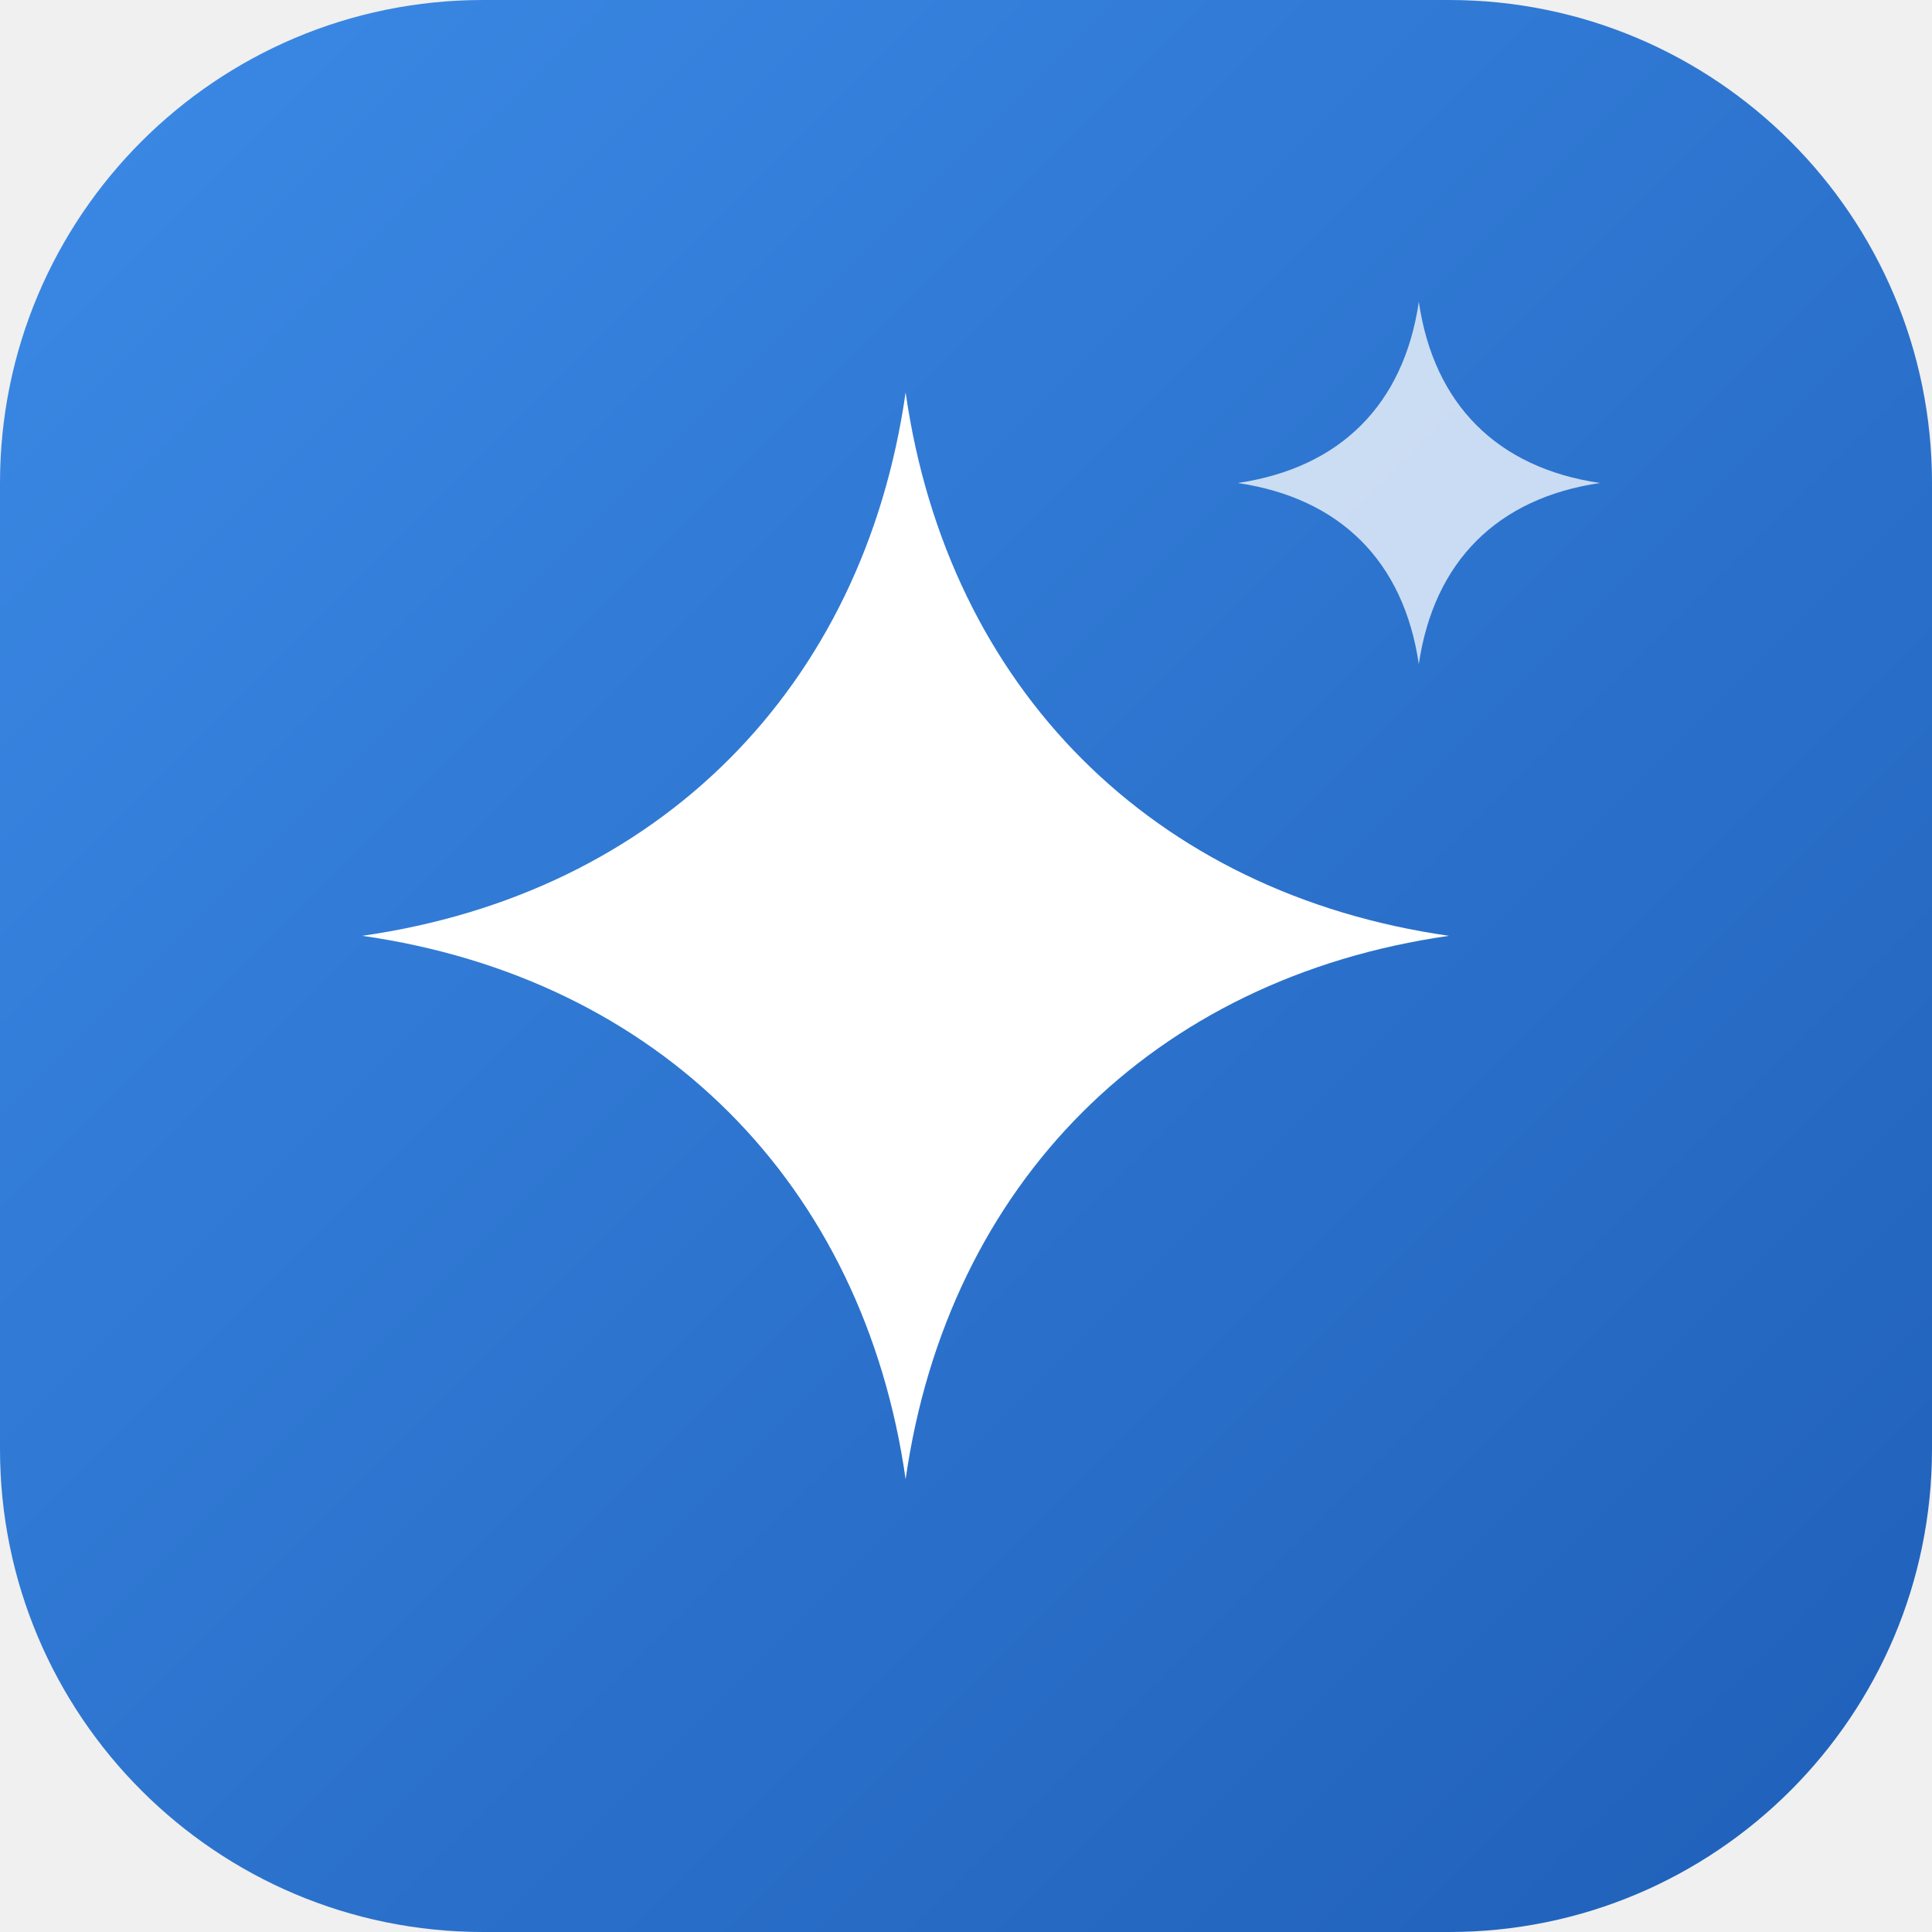
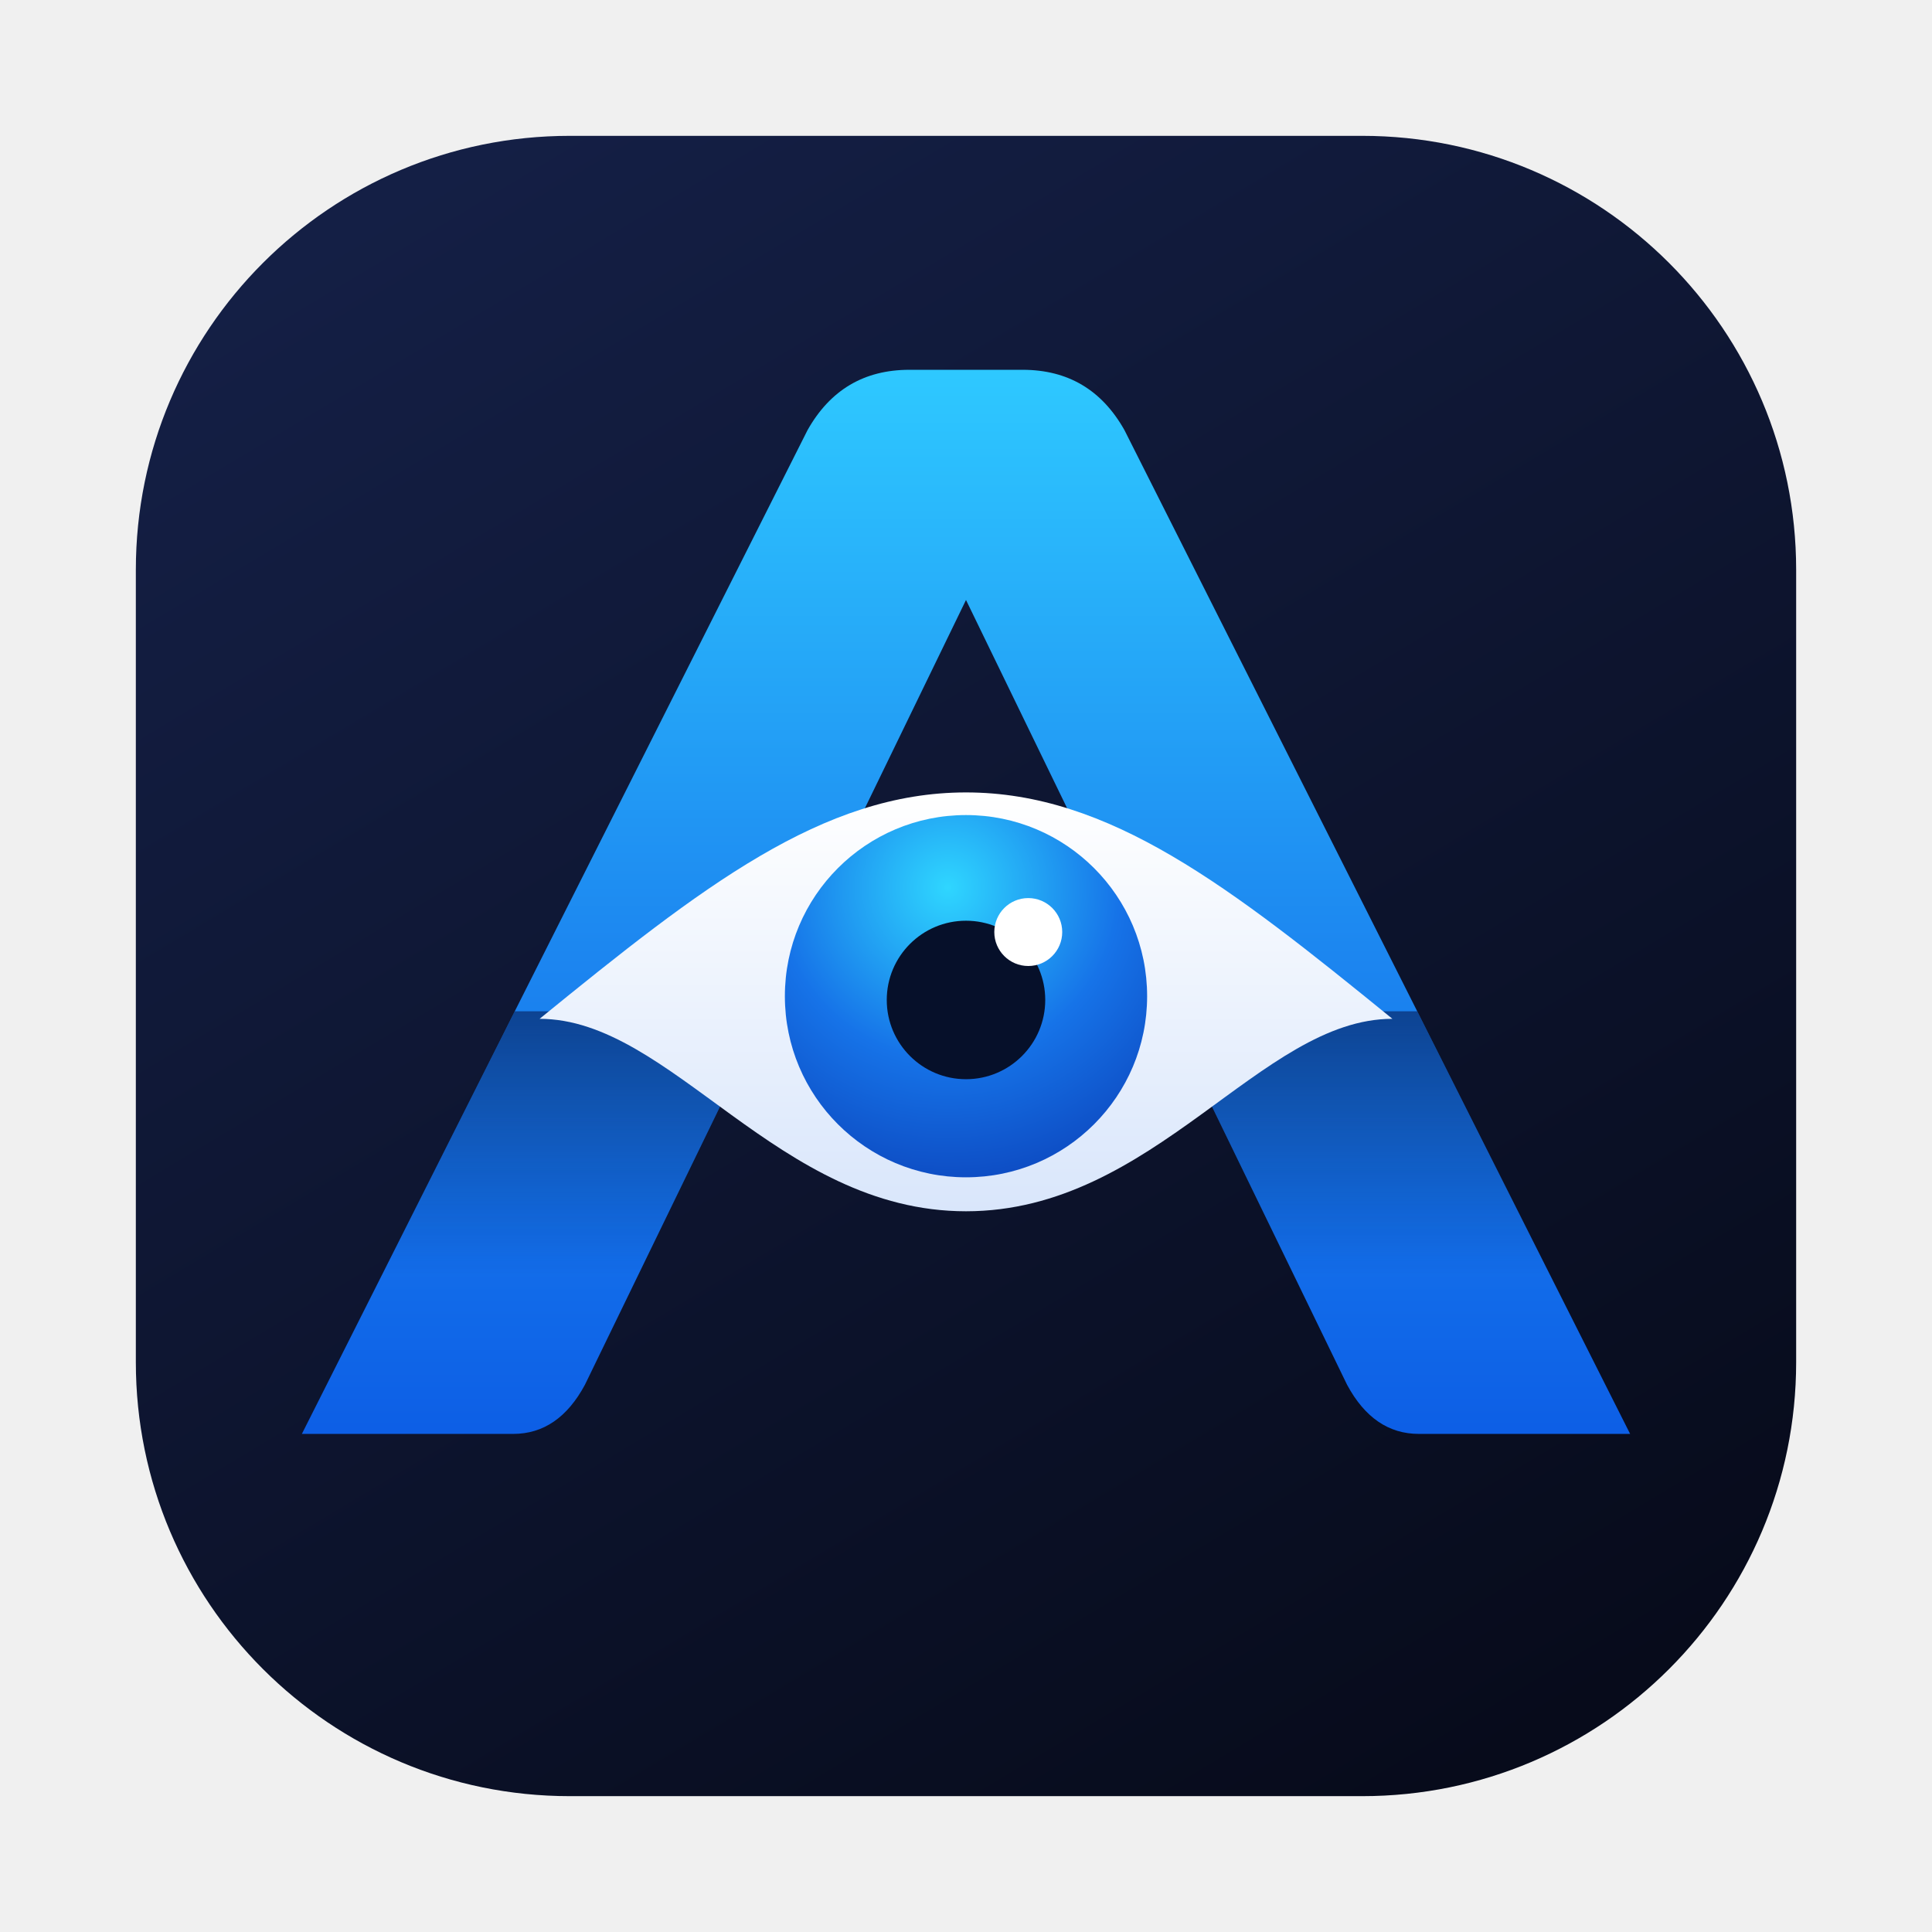
- <svg xmlns="http://www.w3.org/2000/svg" viewBox="0 0 32 32">
+ <svg xmlns="http://www.w3.org/2000/svg" viewBox="0 0 1024 1024">
  <defs>
-     <linearGradient id="g" x1="0" y1="0" x2="1" y2="1">
-       <stop offset="0" stop-color="#3b8ae6" />
-       <stop offset="1" stop-color="#1f5fb8" />
+     <linearGradient id="bg" x1="0.2" y1="0" x2="0.8" y2="1">
+       <stop offset="0" stop-color="#141f45" />
+       <stop offset="1" stop-color="#070b1b" />
    </linearGradient>
+     <linearGradient id="a" x1="0" y1="0" x2="0" y2="1">
+       <stop offset="0" stop-color="#2ec8ff" />
+       <stop offset="0.55" stop-color="#1c86f0" />
+       <stop offset="1" stop-color="#0d5fe6" />
+     </linearGradient>
+     <linearGradient id="fold" x1="0" y1="0" x2="0" y2="1">
+       <stop offset="0" stop-color="#021046" stop-opacity="0.55" />
+       <stop offset="1" stop-color="#021046" stop-opacity="0" />
+     </linearGradient>
+     <linearGradient id="white" x1="0" y1="0" x2="0" y2="1">
+       <stop offset="0" stop-color="#ffffff" />
+       <stop offset="1" stop-color="#d9e6fb" />
+     </linearGradient>
+     <radialGradient id="iris" cx="0.45" cy="0.2" r="0.95">
+       <stop offset="0" stop-color="#2fd6ff" />
+       <stop offset="0.5" stop-color="#1673e8" />
+       <stop offset="1" stop-color="#0a3db5" />
+     </radialGradient>
+     <clipPath id="letter">
+       <path id="A" d="M160 760 L428 228 Q446 196 482 196 L542 196 Q578 196 596 228 L864 760 L752 760 Q728 760 714 734 L512 318 L310 734 Q296 760 272 760 Z" />
+     </clipPath>
  </defs>
-   <rect width="32" height="32" rx="8" fill="url(#g)" />
-   <path d="M15 6.5c.7 4.9 4.1 8.3 9 9-4.9.7-8.3 4.1-9 9-.7-4.9-4.1-8.3-9-9 4.9-.7 8.3-4.1 9-9z" fill="#fff" />
-   <path d="M23.5 5c.25 1.7 1.3 2.75 3 3-1.7.25-2.75 1.3-3 3-.25-1.7-1.3-2.75-3-3 1.7-.25 2.75-1.3 3-3z" fill="#fff" opacity=".75" />
+   <rect x="72" y="72" width="880" height="880" rx="230" fill="url(#bg)" />
+   <use href="#A" fill="url(#a)" />
+   <rect x="150" y="536" width="724" height="140" fill="url(#fold)" clip-path="url(#letter)" />
+   <path d="M286 540 C372 470 436 420 512 420 C588 420 652 470 738 540 C668 540 612 642 512 642 C412 642 356 540 286 540 Z" fill="url(#white)" />
+   <circle cx="512" cy="528" r="96" fill="url(#iris)" />
+   <circle cx="512" cy="530" r="42" fill="#06102a" />
+   <circle cx="545" cy="494" r="18" fill="#ffffff" />
</svg>
